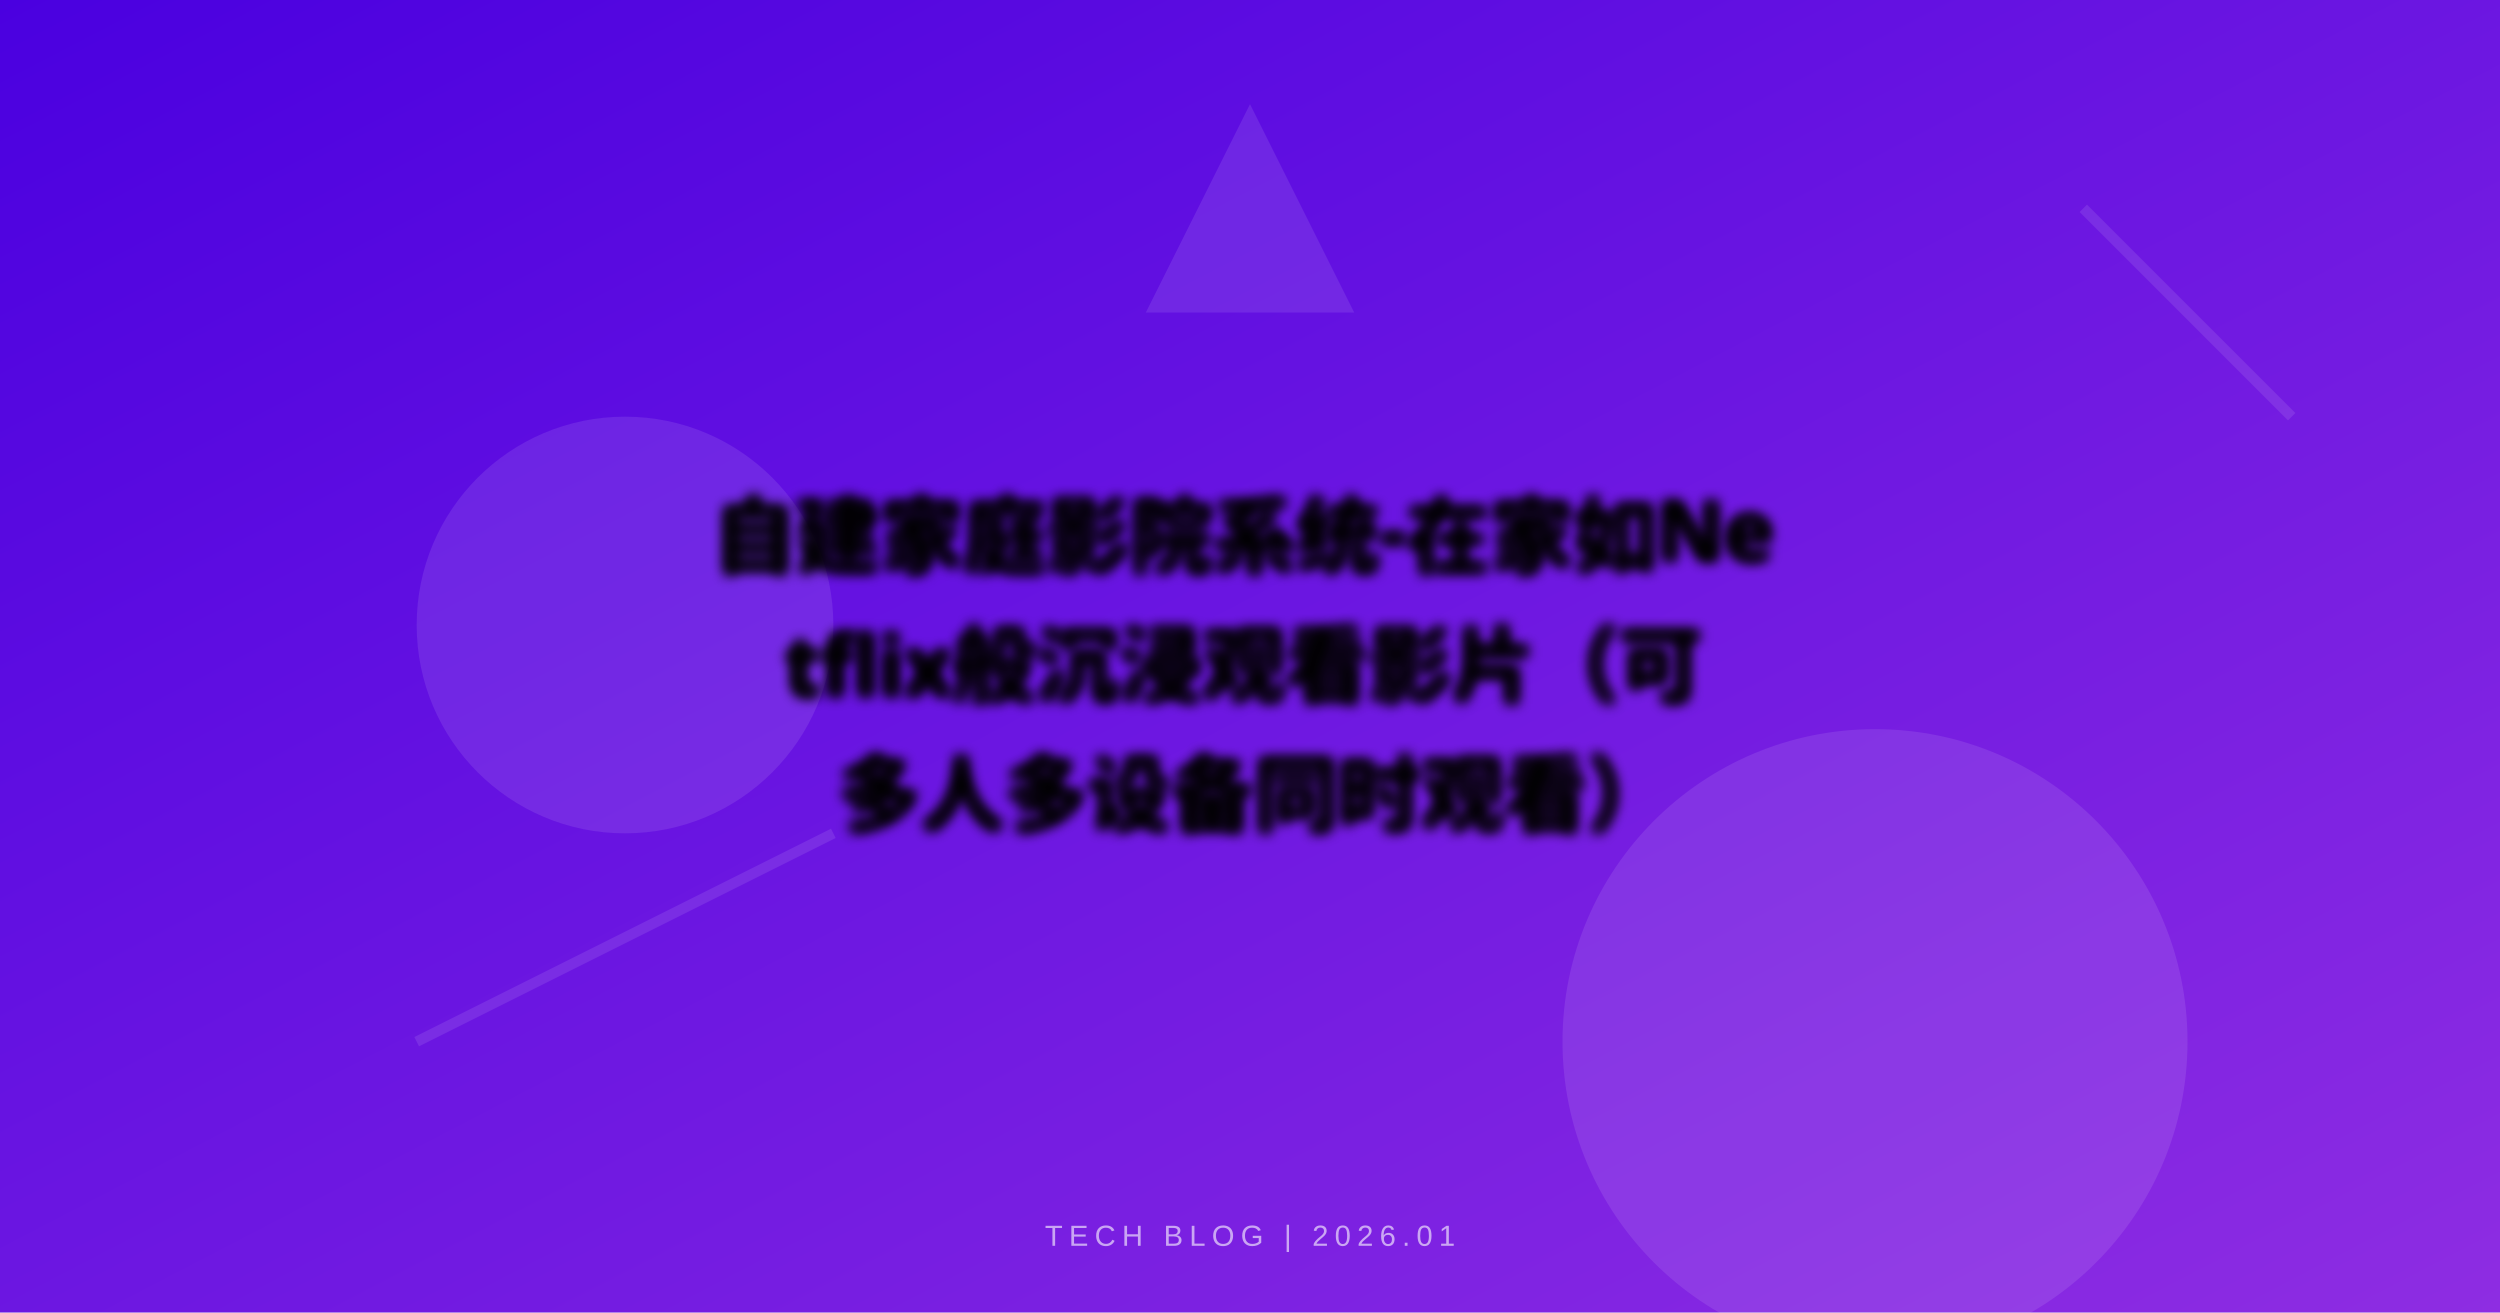
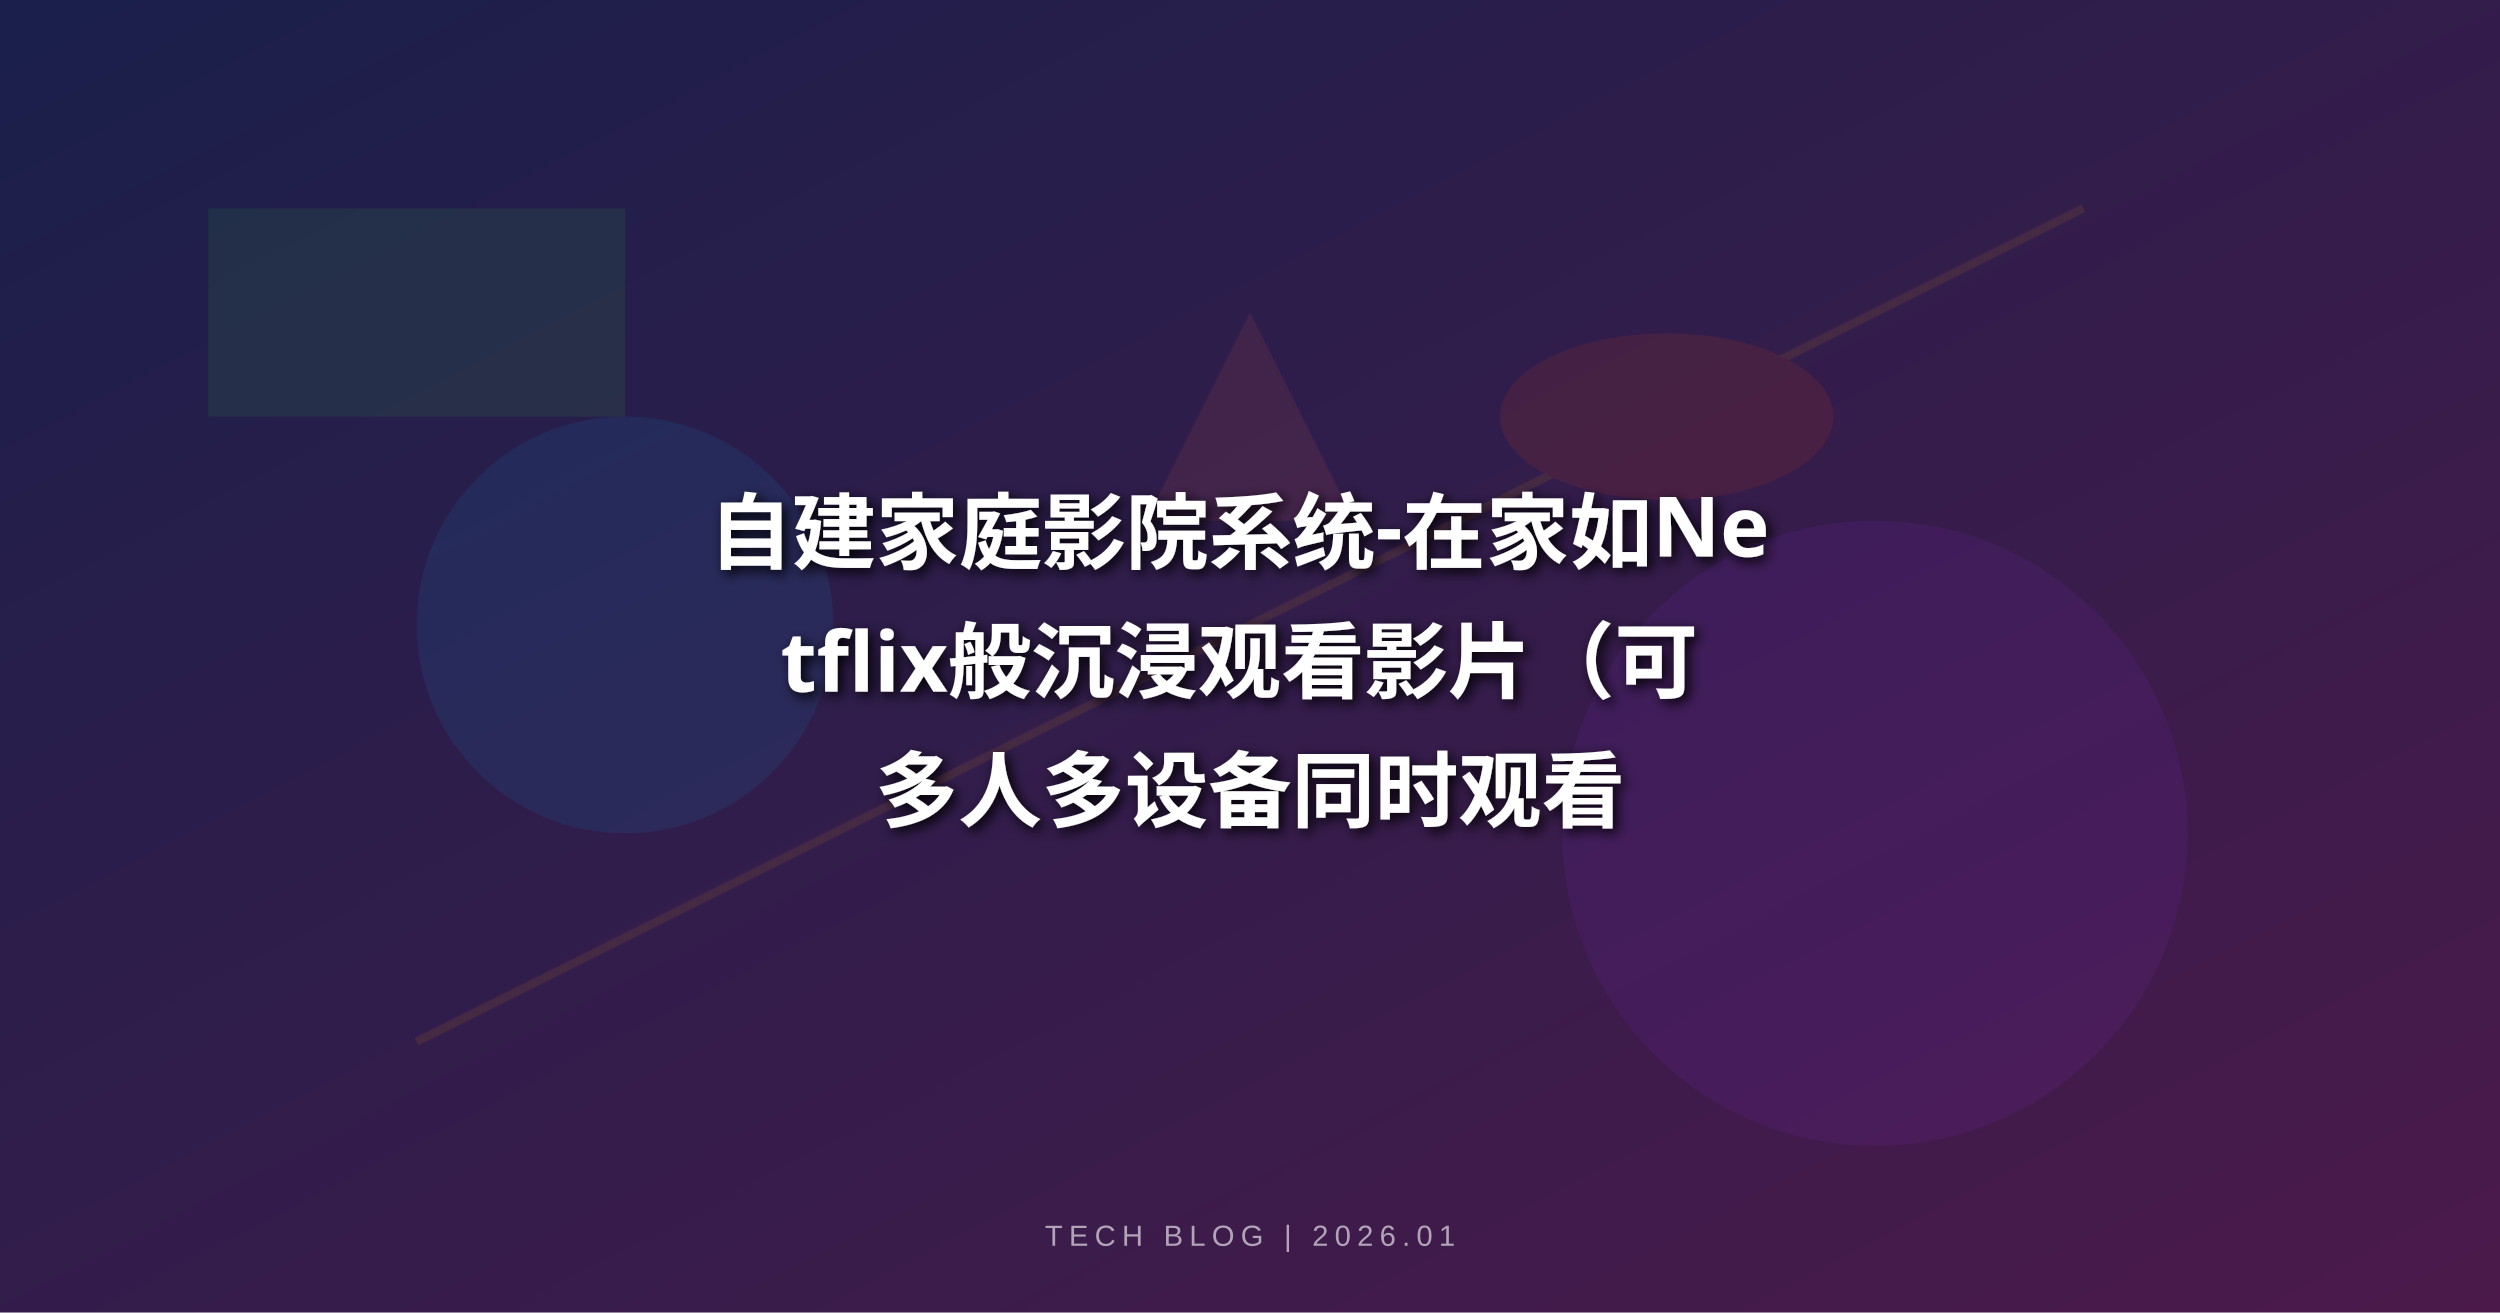
<svg xmlns="http://www.w3.org/2000/svg" width="1200" height="630">
  <defs>
    <linearGradient id="bgGradient" x1="0%" y1="0%" x2="100%" y2="100%">
-       <stop offset="0%" style="stop-color:#4A00E0;stop-opacity:1" />
-       <stop offset="100%" style="stop-color:#8E2DE2;stop-opacity:1" />
+       <stop offset="0%" style="stop-color:#1A1F4B; stop-opacity:1" />
+       <stop offset="100%" style="stop-color:#4B1A4B; stop-opacity:1" />
    </linearGradient>
-     <filter id="textShadow">
+     <filter id="textShadow" x="-50%" y="-50%" width="200%" height="200%">
      <feGaussianBlur in="SourceAlpha" stdDeviation="3" result="blur" />
-       <feOffset dx="2" dy="2" result="offsetBlur" />
+       <feOffset dx="2" dy="2" />
      <feMerge>
        <feMergeNode />
-         <feMergeNode in="offsetBlur" />
+         <feMergeNode in="SourceGraphic" />
      </feMerge>
    </filter>
  </defs>
  <rect width="1200" height="630" fill="url(#bgGradient)" />
  <g opacity="0.1">
-     <circle cx="300" cy="300" r="100" fill="#FFFFFF" />
-     <circle cx="900" cy="500" r="150" fill="#FFFFFF" />
-     <polygon points="600,50 650,150 550,150" fill="#FFFFFF" />
-     <line x1="1000" y1="100" x2="1100" y2="200" stroke="#FFFFFF" stroke-width="5" />
-     <line x1="200" y1="500" x2="400" y2="400" stroke="#FFFFFF" stroke-width="5" />
+     <circle cx="300" cy="300" r="100" fill="#00A1E4" />
+     <circle cx="900" cy="400" r="150" fill="#8A2BE2" />
+     <polygon points="600,150 650,250 550,250" fill="#FF6347" />
+     <line x1="200" y1="500" x2="1000" y2="100" stroke="#FFA500" stroke-width="4" />
+     <rect x="100" y="100" width="200" height="100" fill="#32CD32" />
+     <ellipse cx="800" cy="200" rx="80" ry="40" fill="#FF4500" />
  </g>
  <text x="600" y="270" font-family="'Noto Sans SC', 'PingFang SC', 'Microsoft YaHei', sans-serif" font-size="40" font-weight="800" fill="white" text-anchor="middle" filter="url(#textShadow)">
    <tspan x="600" dy="0">自建家庭影院系统-在家如Ne</tspan>
    <tspan x="600" dy="62">tflix般沉浸观看影片（可</tspan>
-     <tspan x="600" dy="62">多人多设备同时观看）</tspan>
+     <tspan x="600" dy="62">多人多设备同时观看</tspan>
  </text>
  <text x="600" y="598" font-family="Arial, sans-serif" font-size="14" fill="white" fill-opacity="0.6" text-anchor="middle" letter-spacing="3">TECH BLOG | 2026.01</text>
</svg>
